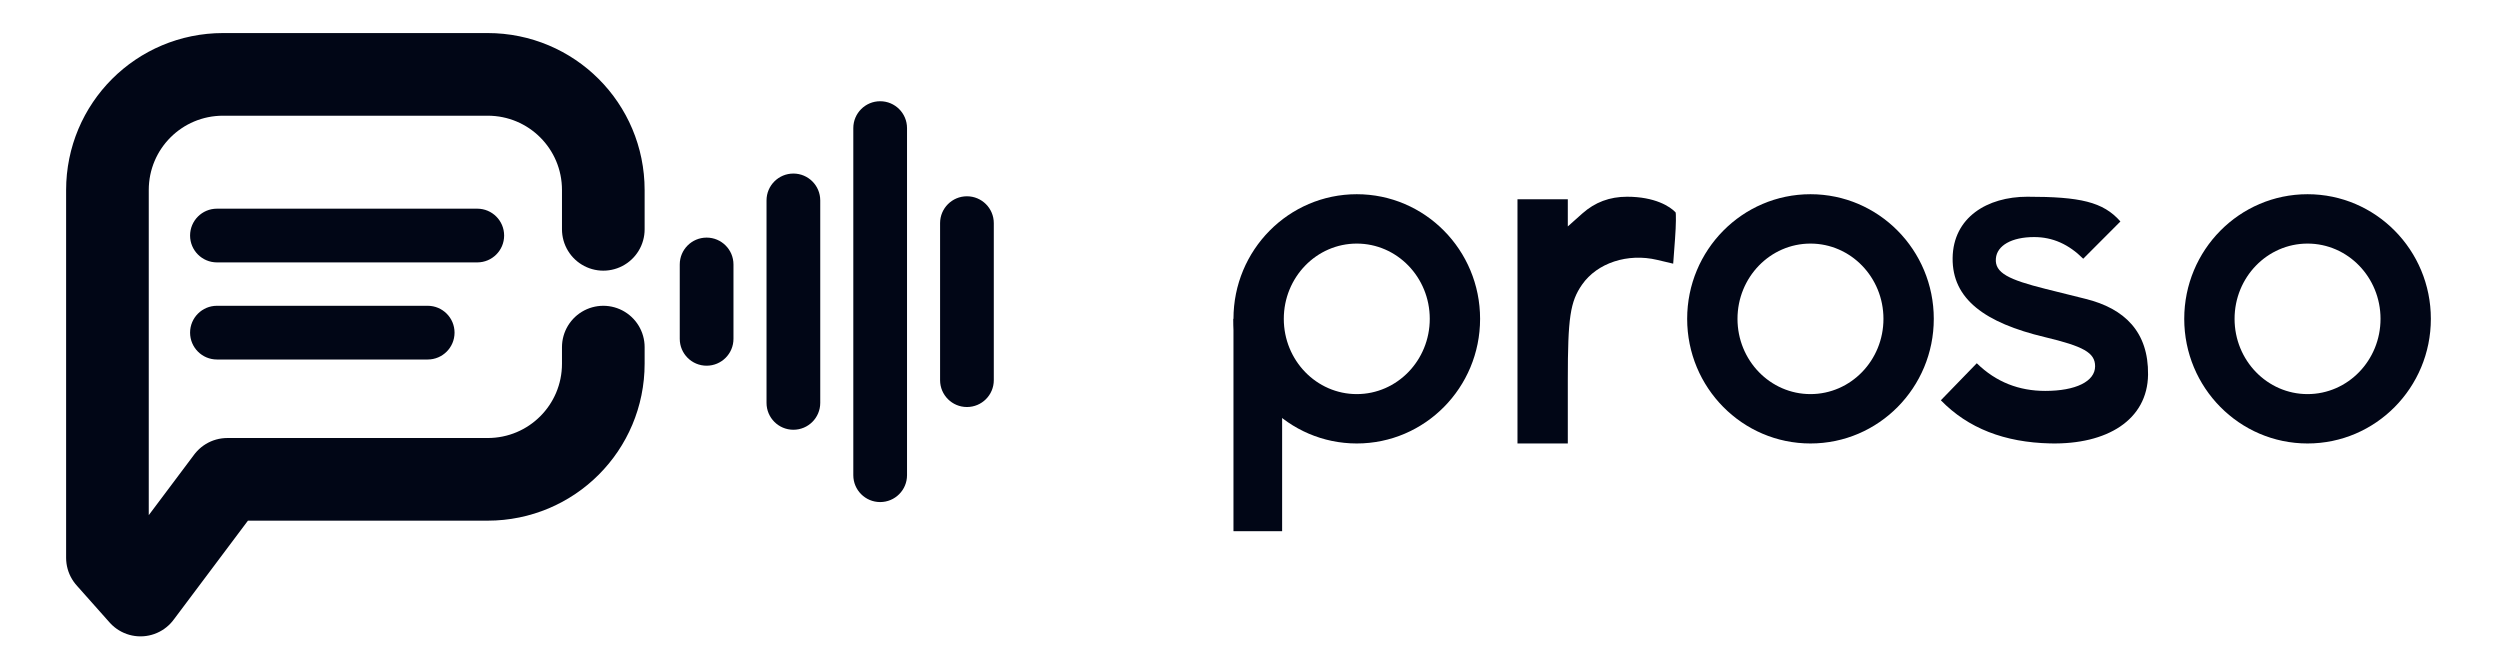
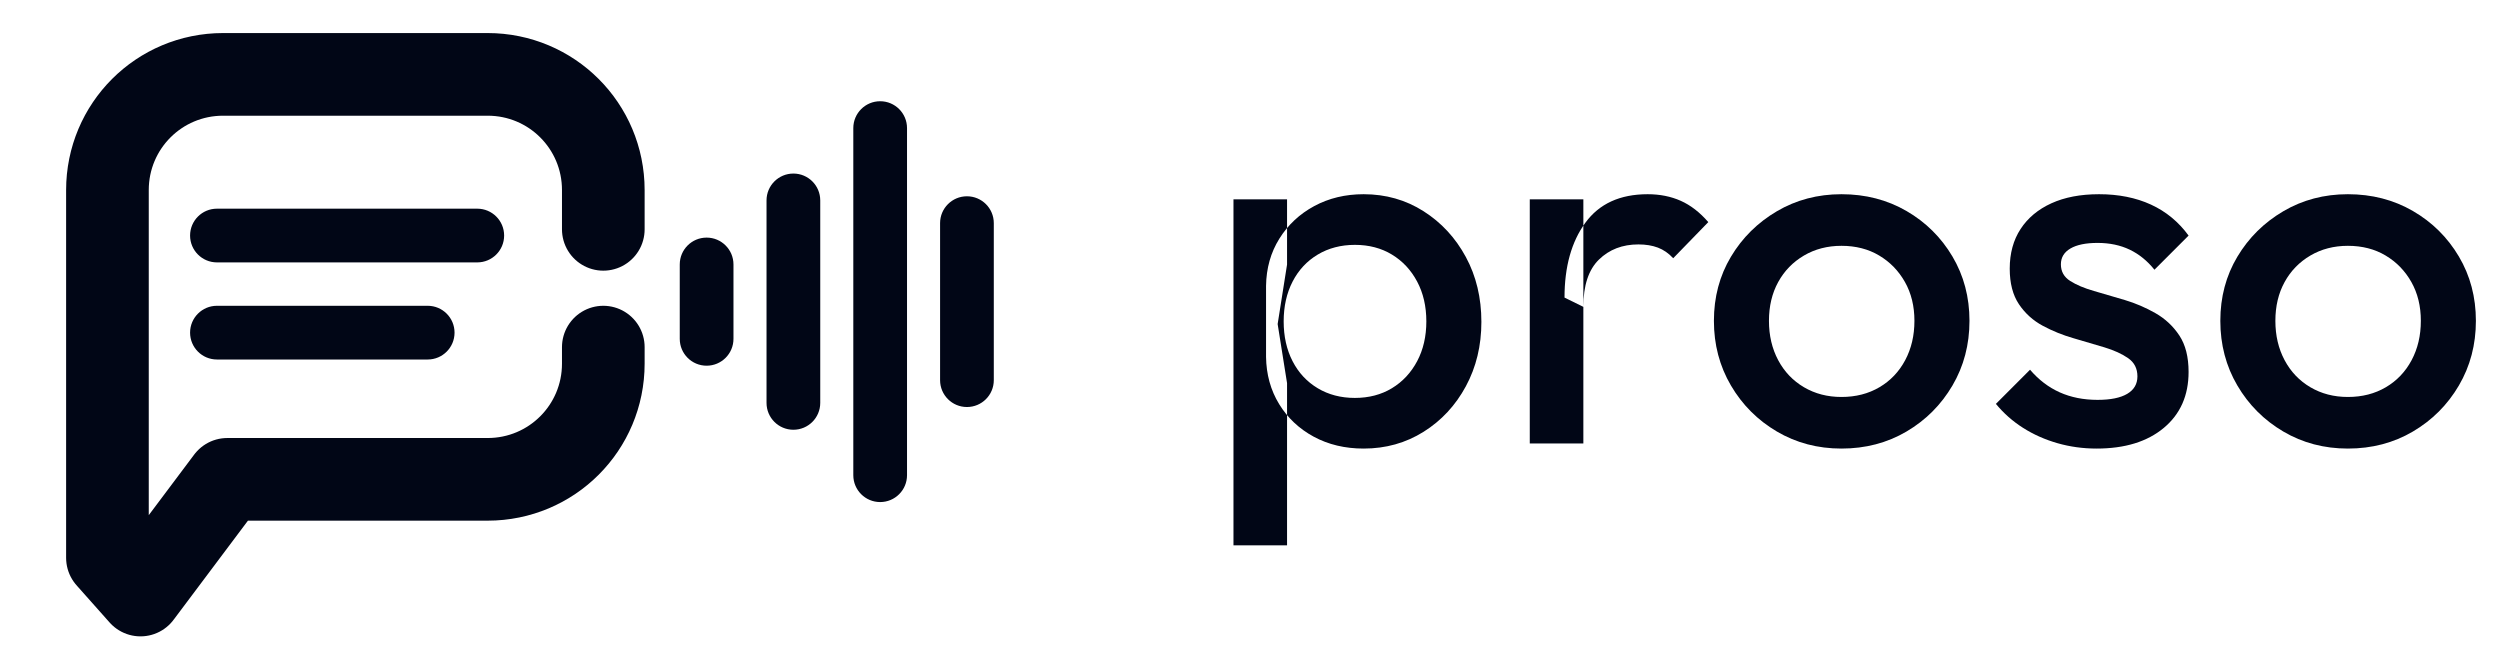
<svg xmlns="http://www.w3.org/2000/svg" viewBox="0 0 1210 320" role="img" aria-labelledby="title desc">
  <g id="mark">
    <g id="bubble" fill="none" stroke="#010616" stroke-width="40" stroke-linecap="round" stroke-linejoin="round">
      <path id="bubble-outline" d="M292 111V92c0-31-25-56-56-56H108c-31 0-56 25-56 56v178l16 18 42-56h126c31 0 56-25 56-56v-8" />
    </g>
    <g id="text-pills" fill="#010616">
      <rect id="text-pill-primary" x="92" y="101" width="152" height="26" rx="13" />
      <rect id="text-pill-secondary" x="92" y="148" width="128" height="26" rx="13" />
    </g>
    <g id="waveform" fill="#010616">
      <rect id="waveform-1" x="329" y="115" width="26" height="62" rx="13" />
      <rect id="waveform-2" x="371" y="84" width="26" height="124" rx="13" />
      <rect id="waveform-3" x="413" y="49" width="26" height="194" rx="13" />
      <rect id="waveform-4" x="455" y="95" width="26" height="102" rx="13" />
    </g>
  </g>
  <g id="lockup-wordmark" transform="translate(597 94) scale(.116)">
    <g id="wordmark" fill="#010616">
-       <g id="letter-p">
-         <path id="p-bowl" fill-rule="evenodd" d="M514.5 0A514.5 520 0 1 1 514.5 1040 514.5 520 0 1 1 514.5 0ZM514.5 206A304.5 314 0 1 0 514.5 834 304.5 314 0 1 0 514.5 206Z" />
-         <path id="p-stem" d="M0 520h203v886H0Z" />
-       </g>
-       <path id="letter-r" d="M1642.3 10.5C1569.4 10.5 1508.6 33.6 1456.3 79.8L1395 134.4V21H1185V1040H1395V774.4C1395 514.6 1404.9 448.4 1454.6 377C1517.6 286.7 1644.7 244.7 1768.4 274.1L1834.7 289.8L1842.4 185.9C1846.8 128.1 1846.8 78.8 1844.6 75.6C1821.4 51.1 1758.3 10.5 1642.3 10.5Z" />
-       <path id="letter-o-1" fill-rule="evenodd" d="M2407.5 0A514.5 520 0 1 1 2407.5 1040 514.5 520 0 1 1 2407.5 0ZM2407.5 206A304.5 314 0 1 0 2407.5 834 304.5 314 0 1 0 2407.5 206Z" />
-       <path id="letter-s" d="M3312.4 10.5C3145 10.5 3002.7 96.9 3000.6 266.4C2998.4 438 3136.4 536.8 3384.9 596.1C3545.5 634.6 3595.1 660.6 3595.1 717.8C3595.1 781.2 3514.2 820.7 3387 820.7C3278.2 820.7 3182.3 784.4 3101.4 705.3L2951.5 859.8C3064.7 976.3 3216.7 1035.6 3408.5 1039.8C3644.6 1045 3813.8 942 3816 752.7C3818.1 574.9 3718.9 477.1 3555.1 436.6L3388.1 395C3235 356.5 3175.7 328.5 3181.1 268.2C3185.4 214.2 3246.9 178.8 3340.7 178.8C3418.3 178.8 3485.2 209 3545.5 269.2L3700.7 113.7C3628.5 31.3 3531.4 10.5 3312.4 10.5Z" />
-       <path id="letter-o-2" fill-rule="evenodd" d="M4481.5 0A514.5 520 0 1 1 4481.5 1040 514.5 520 0 1 1 4481.5 0ZM4481.5 206A304.5 314 0 1 0 4481.5 834 304.5 314 0 1 0 4481.5 206Z" />
+       <path id="letter-p" fill-rule="evenodd" d="M543.141 1061.279Q426.506 1061.279 334.941 1011.739Q243.376 962.199 190.445 875.555Q137.514 788.91 135.918 678.66V382.486Q137.514 271.969 191.509 185.391Q245.504 98.813 337.136 49.407Q428.767 0 543.141 0Q681.586 0 793.166 71.018Q904.747 142.036 969.581 261.995Q1034.414 381.954 1034.414 532.767Q1034.414 681.453 969.647 801.345Q904.88 921.238 793.233 991.258Q681.586 1061.279 543.141 1061.279ZM0 1465.043V21.279H223.56V293.514L184.327 541.678L223.56 788.246V1465.043ZM506.435 849.954Q594.21 849.954 661.105 809.458Q728 768.962 766.368 696.747Q804.737 624.532 804.737 530.639Q804.737 436.614 766.368 364.465Q728 292.317 661.171 251.821Q594.343 211.325 506.834 211.325Q419.325 211.325 351.632 251.821Q283.939 292.317 246.701 364.465Q209.463 436.614 209.463 530.772Q209.463 624.665 246.634 696.813Q283.806 768.962 351.432 809.458Q419.059 849.954 506.435 849.954Z" />
+       <path id="letter-r" fill-rule="evenodd" d="M1236.297 1040V21.279H1459.857V1040ZM1459.857 469.995 1381.258 431.294Q1381.258 238.056 1468.235 119.028Q1555.212 0 1728.102 0Q1804.44 0 1866.215 27.529Q1927.99 55.059 1981.187 116.368L1834.762 267.049Q1806.036 236.061 1770.859 222.762Q1735.683 209.463 1689.535 209.463Q1589.657 209.463 1524.757 272.834Q1459.857 336.205 1459.857 469.995Z" />
+       <path id="letter-o-1" fill-rule="evenodd" d="M2536.829 1061.279Q2388.276 1061.279 2267.453 990.194Q2146.629 919.11 2075.611 798.087Q2004.593 677.064 2004.593 528.379Q2004.593 379.826 2075.611 260.931Q2146.629 142.036 2267.453 71.018Q2388.276 0 2536.829 0Q2687.243 0 2808.066 70.02Q2928.89 140.041 2999.908 259.934Q3070.926 379.826 3070.926 528.379Q3070.926 677.197 2999.908 798.153Q2928.89 919.11 2808.066 990.194Q2687.243 1061.279 2536.829 1061.279ZM2536.829 845.964Q2626.332 845.964 2695.289 805.335Q2764.246 764.706 2802.747 692.425Q2841.248 620.143 2841.248 528.246Q2841.248 436.614 2801.749 366.527Q2762.251 296.44 2694.292 255.877Q2626.332 215.315 2536.829 215.315Q2449.32 215.315 2380.297 255.877Q2311.274 296.44 2272.772 366.527Q2234.271 436.614 2234.271 528.379Q2234.271 620.276 2272.772 692.491Q2311.274 764.706 2380.297 805.335Q2449.32 845.964 2536.829 845.964Z" />
+       <path id="letter-s" fill-rule="evenodd" d="M3601.299 1061.279Q3516.583 1061.279 3438.45 1038.936Q3360.317 1016.593 3295.018 975.233Q3229.719 933.872 3181.176 874.824L3323.611 732.256Q3377.473 795.294 3447.494 826.68Q3517.514 858.066 3605.422 858.066Q3686.813 858.066 3729.238 832.864Q3771.662 807.662 3771.662 760.051Q3771.662 711.11 3733.161 684.246Q3694.66 657.381 3633.683 638.829Q3572.706 620.276 3505.279 600.992Q3437.852 581.708 3376.875 548.992Q3315.898 516.276 3277.396 459.156Q3238.895 402.036 3238.895 310.67Q3238.895 214.384 3284.179 145.095Q3329.463 75.806 3412.65 37.903Q3495.836 0 3611.54 0Q3733.76 0 3827.985 43.223Q3922.21 86.445 3985.115 172.624L3842.68 315.059Q3798.128 259.468 3739.478 231.34Q3680.829 203.212 3605.156 203.212Q3531.877 203.212 3492.113 226.486Q3452.348 249.76 3452.348 292.583Q3452.348 337.136 3490.849 361.739Q3529.35 386.343 3590.327 403.765Q3651.304 421.187 3718.731 441.402Q3786.159 461.616 3847.136 496.46Q3908.113 531.304 3946.614 589.555Q3985.115 647.806 3985.115 741.565Q3985.115 888.788 3881.714 975.033Q3778.312 1061.279 3601.299 1061.279Z" />
+       <path id="letter-o-2" fill-rule="evenodd" d="M4649.811 1061.279Q4501.258 1061.279 4380.435 990.194Q4259.611 919.11 4188.593 798.087Q4117.575 677.064 4117.575 528.379Q4117.575 379.826 4188.593 260.931Q4259.611 142.036 4380.435 71.018Q4501.258 0 4649.811 0Q4800.225 0 4921.049 70.02Q5041.872 140.041 5112.89 259.934Q5183.908 379.826 5183.908 528.379Q5183.908 677.197 5112.89 798.153Q5041.872 919.11 4921.049 990.194Q4800.225 1061.279 4649.811 1061.279ZM4649.811 845.964Q4739.315 845.964 4808.271 805.335Q4877.228 764.706 4915.729 692.425Q4954.23 620.143 4954.23 528.246Q4954.23 436.614 4914.731 366.527Q4875.233 296.44 4807.274 255.877Q4739.315 215.315 4649.811 215.315Q4562.302 215.315 4493.279 255.877Q4424.256 296.44 4385.754 366.527Q4347.253 436.614 4347.253 528.379Q4347.253 620.276 4385.754 692.491Q4424.256 764.706 4493.279 805.335Q4562.302 845.964 4649.811 845.964Z" />
    </g>
  </g>
</svg>
